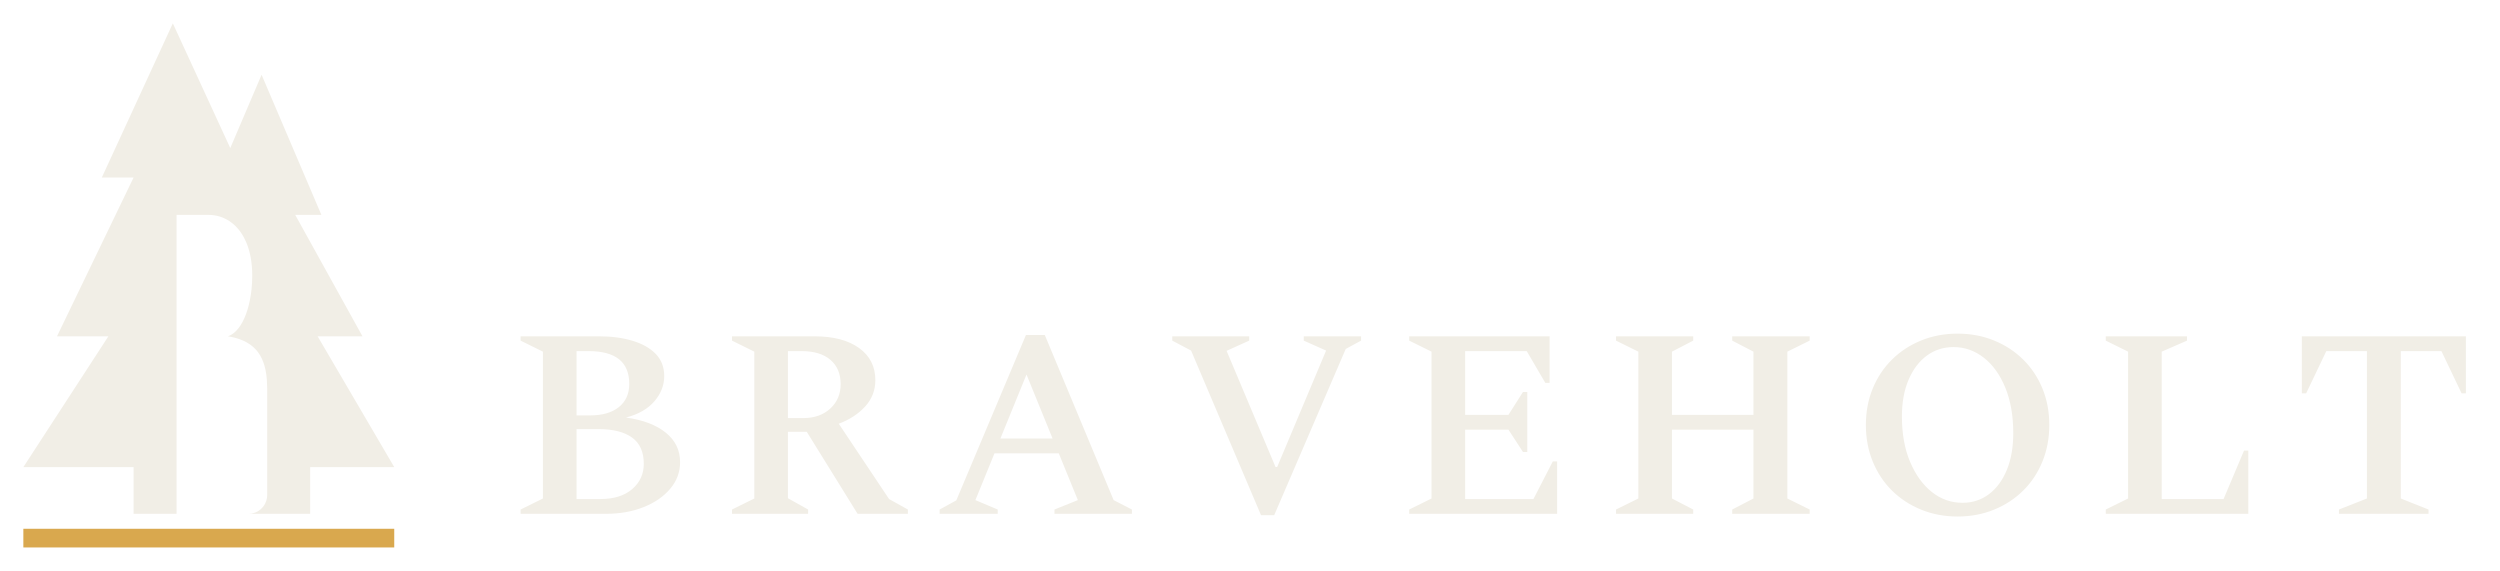
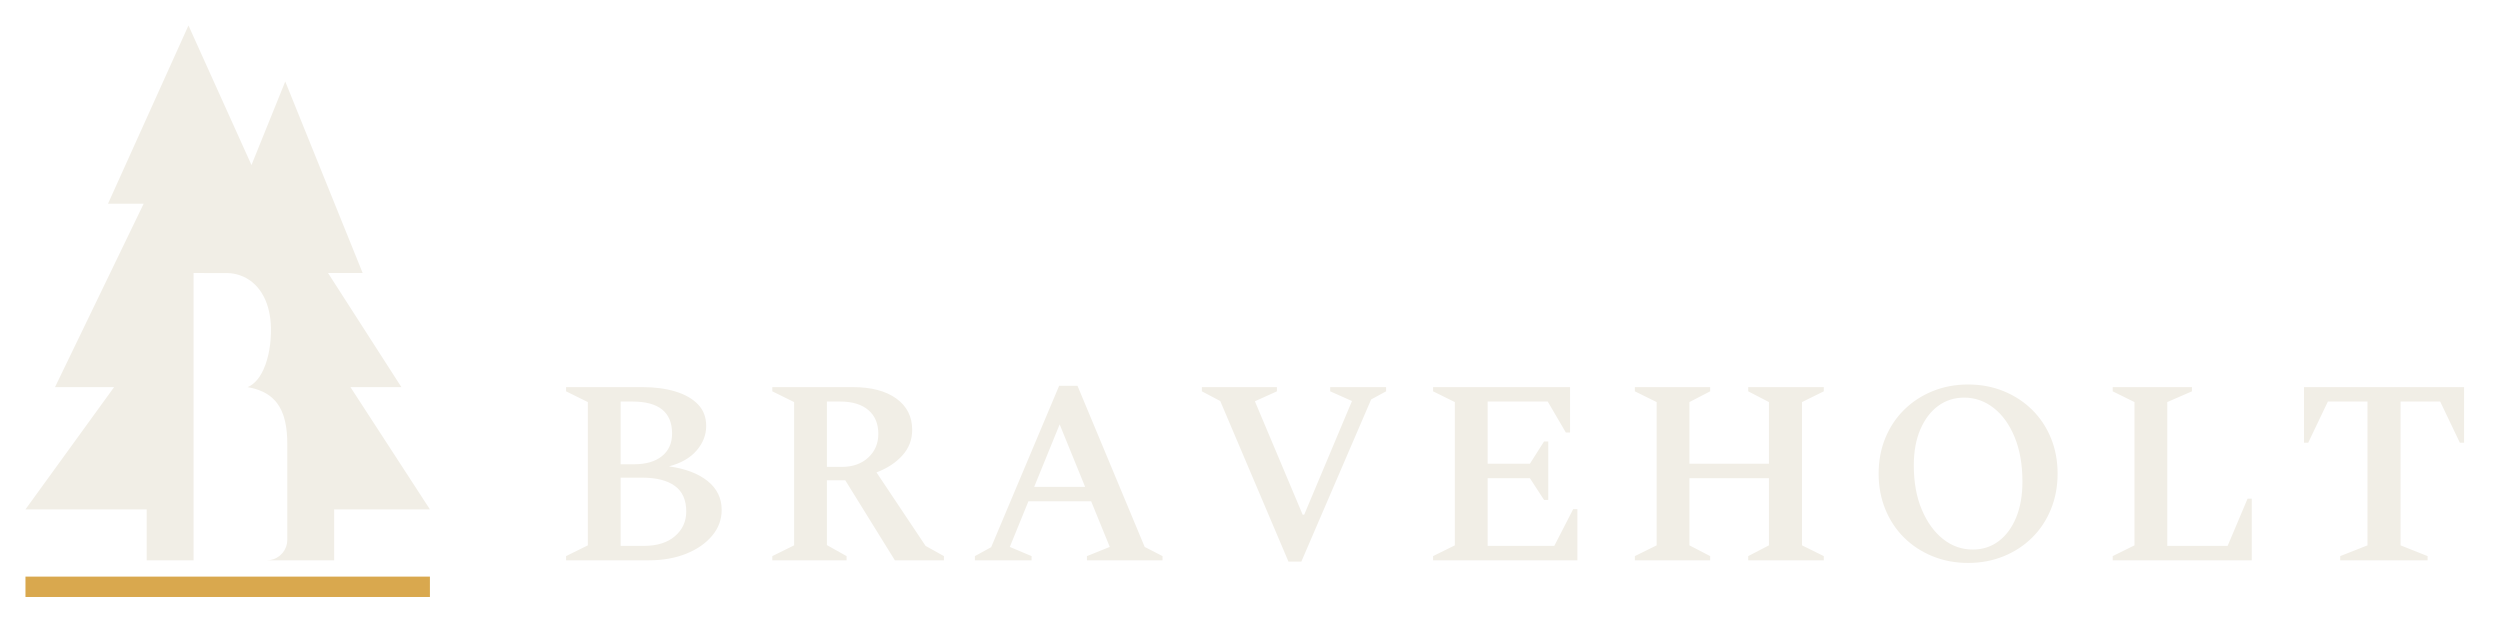
- <svg xmlns="http://www.w3.org/2000/svg" viewBox="9 1 267.600 61.1" role="img" aria-label="Braveholt">
-   <path fill="#F1EEE6" fill-rule="evenodd" d="M15.100 37.000 L20.600 37.000 L11.500 51.000 L23.300 51.000 L23.300 56.000 L27.900 56.000 L27.900 24.000 L31.302 24.000 L31.623 24.012 L31.939 24.047 L32.248 24.106 L32.550 24.188 L32.844 24.293 L33.269 24.494 L33.540 24.657 L33.927 24.943 L34.172 25.161 L34.515 25.531 L34.728 25.805 L34.926 26.102 L35.110 26.419 L35.358 26.937 L35.503 27.309 L35.630 27.702 L35.740 28.116 L35.832 28.551 L35.904 29.008 L35.957 29.484 L35.989 29.982 L36.000 30.500 L35.981 31.231 L35.925 31.955 L35.858 32.490 L35.737 33.183 L35.623 33.684 L35.488 34.165 L35.334 34.622 L35.159 35.052 L34.965 35.451 L34.752 35.816 L34.519 36.142 L34.267 36.428 L33.997 36.668 L33.708 36.860 L33.400 37.000 L33.783 37.070 L34.317 37.202 L34.647 37.308 L35.105 37.494 L35.385 37.636 L35.770 37.876 L36.113 38.148 L36.416 38.452 L36.597 38.672 L36.837 39.029 L37.041 39.417 L37.211 39.837 L37.306 40.134 L37.422 40.606 L37.507 41.109 L37.564 41.642 L37.600 42.600 L37.600 54.000 L37.581 54.270 L37.509 54.593 L37.358 54.951 L37.182 55.220 L36.919 55.500 L36.607 55.726 L36.316 55.867 L35.936 55.971 L35.600 56.000 L42.200 56.000 L42.200 51.000 L51.200 51.000 L43.000 37.000 L47.800 37.000 L40.600 24.000 L43.400 24.000 L37.000 9.000 L33.649 16.851 L27.500 3.500 L19.900 20.000 L23.300 20.000Z" />
+ <svg xmlns="http://www.w3.org/2000/svg" viewBox="9 1 245.400 61.1" role="img" aria-label="Braveholt">
+   <path fill="#F1EEE6" fill-rule="evenodd" d="M14.400 39.000 L20.200 39.000 L11.500 51.000 L23.400 51.000 L23.400 56.000 L28.000 56.000 L28.000 27.800 L31.344 27.803 L31.643 27.823 L31.936 27.864 L32.223 27.925 L32.502 28.005 L32.907 28.163 L33.166 28.294 L33.537 28.525 L33.771 28.704 L34.102 29.008 L34.308 29.235 L34.501 29.481 L34.681 29.745 L34.924 30.177 L35.067 30.488 L35.195 30.818 L35.307 31.166 L35.401 31.532 L35.478 31.916 L35.537 32.318 L35.577 32.737 L35.597 33.175 L35.595 33.715 L35.562 34.340 L35.516 34.801 L35.425 35.402 L35.336 35.838 L35.189 36.396 L35.058 36.792 L34.856 37.287 L34.685 37.629 L34.496 37.943 L34.290 38.226 L34.067 38.476 L33.828 38.690 L33.572 38.866 L33.300 39.000 L33.656 39.070 L34.152 39.202 L34.459 39.308 L34.883 39.494 L35.144 39.636 L35.501 39.876 L35.718 40.054 L36.011 40.347 L36.187 40.560 L36.421 40.907 L36.622 41.284 L36.790 41.694 L36.885 41.984 L37.002 42.445 L37.091 42.938 L37.153 43.461 L37.189 44.015 L37.200 44.600 L37.200 54.000 L37.172 54.336 L37.089 54.655 L36.926 55.007 L36.742 55.270 L36.470 55.542 L36.151 55.758 L35.855 55.889 L35.537 55.971 L35.200 56.000 L41.800 56.000 L41.800 51.000 L51.200 51.000 L43.400 39.000 L48.400 39.000 L41.200 27.800 L44.600 27.800 L37.000 9.000 L33.685 17.201 L27.500 3.500 L19.600 21.000 L23.100 21.000Z" />
  <path fill="#D9A84E" d="M11.5 57.6 H51.2 V59.6 H11.5Z" />
-   <path fill="#F1EEE6" transform="translate(63.200 56.000) scale(0.028788)" d="M53 0V-16L136 -57V-603L53 -644V-660H345Q414 -660 469.0 -643.5Q524 -627 555.5 -594.5Q587 -562 587 -512Q587 -461 550.5 -418.5Q514 -376 445 -358Q539 -345 592.5 -302.0Q646 -259 646 -192Q646 -137 609.5 -93.5Q573 -50 510.5 -25.0Q448 0 369 0ZM306 -605H261V-366H312Q380 -366 418.5 -397.0Q457 -428 457 -483Q457 -605 306 -605ZM343 -315H261V-55H350Q425 -55 468.0 -92.0Q511 -129 511 -186Q511 -252 467.5 -283.5Q424 -315 343 -315ZM839.0 0V-16L922.0 -57V-603L839.0 -644V-660H1146.0Q1251.0 -660 1311.5 -616.5Q1372.0 -573 1372.0 -497Q1372.0 -441 1334.5 -399.5Q1297.0 -358 1236.0 -335L1423.0 -55L1493.0 -16V0H1306.0L1117.0 -305H1047.0V-58L1122.0 -16V0ZM1098.0 -605H1047.0V-356H1104.0Q1166.0 -356 1204.5 -391.5Q1243.0 -427 1243.0 -482Q1243.0 -540 1205.0 -572.5Q1167.0 -605 1098.0 -605ZM1611.0 0V-16L1673.0 -50L1932.0 -665H2002.0L2258.0 -51L2326.0 -16V0H2038.0V-16L2125.0 -51L2054.0 -225H1815.0L1744.0 -51L1827.0 -16V0ZM1837.0 -280H2031.0L1934.0 -518ZM2806.0 5 2546.0 -607 2476.0 -644V-660H2762.0V-644L2678.0 -606L2860.0 -174H2866.0L3048.0 -607L2965.0 -644V-660H3178.0V-644L3121.0 -613L2855.0 5ZM3357.0 0V-16L3440.0 -57V-603L3357.0 -644V-660H3879.0V-487H3863.0L3794.0 -605H3565.0V-368H3726.0L3780.0 -453H3796.0V-230H3780.0L3726.0 -313H3565.0V-55H3819.0L3891.0 -195H3907.0V0ZM4126.0 0V-16L4209.0 -57V-603L4126.0 -644V-660H4413.0V-644L4334.0 -603V-368H4637.0V-603L4558.0 -644V-660H4846.0V-644L4763.0 -603V-57L4846.0 -16V0H4558.0V-16L4637.0 -57V-313H4334.0V-57L4413.0 -16V0ZM5396.0 10Q5323.0 10 5260.5 -15.5Q5198.0 -41 5152.0 -86.5Q5106.0 -132 5080.5 -194.5Q5055.0 -257 5055.0 -330Q5055.0 -404 5080.5 -466.0Q5106.0 -528 5152.0 -573.5Q5198.0 -619 5260.5 -644.5Q5323.0 -670 5396.0 -670Q5469.0 -670 5531.5 -644.5Q5594.0 -619 5640.0 -573.5Q5686.0 -528 5711.5 -466.0Q5737.0 -404 5737.0 -330Q5737.0 -257 5711.5 -194.5Q5686.0 -132 5640.0 -86.5Q5594.0 -41 5531.5 -15.5Q5469.0 10 5396.0 10ZM5414.0 -41Q5470.0 -41 5512.5 -73.0Q5555.0 -105 5579.0 -163.0Q5603.0 -221 5603.0 -300Q5603.0 -397 5573.5 -469.0Q5544.0 -541 5493.5 -580.5Q5443.0 -620 5381.0 -620Q5325.0 -620 5282.0 -588.5Q5239.0 -557 5214.0 -499.0Q5189.0 -441 5189.0 -362Q5189.0 -265 5219.5 -193.0Q5250.0 -121 5300.5 -81.0Q5351.0 -41 5414.0 -41ZM5947.0 0V-16L6030.0 -57V-603L5947.0 -644V-660H6249.0V-644L6155.0 -603V-55H6385.0L6461.0 -235H6477.0V0ZM6814.0 0V-16L6918.0 -57V-605H6767.0L6692.0 -448H6676.0V-660H7286.0V-448H7270.0L7195.0 -605H7044.0V-57L7147.0 -16V0Z" />
+   <path fill="#F1EEE6" transform="translate(63.200 56.000) scale(0.025758)" d="M53 0V-16L136 -57V-603L53 -644V-660H345Q414 -660 469.0 -643.5Q524 -627 555.5 -594.5Q587 -562 587 -512Q587 -461 550.5 -418.5Q514 -376 445 -358Q539 -345 592.5 -302.0Q646 -259 646 -192Q646 -137 609.5 -93.5Q573 -50 510.5 -25.0Q448 0 369 0ZM306 -605H261V-366H312Q380 -366 418.5 -397.0Q457 -428 457 -483Q457 -605 306 -605ZM343 -315H261V-55H350Q425 -55 468.0 -92.0Q511 -129 511 -186Q511 -252 467.5 -283.5Q424 -315 343 -315ZM839.0 0V-16L922.0 -57V-603L839.0 -644V-660H1146.0Q1251.0 -660 1311.5 -616.5Q1372.0 -573 1372.0 -497Q1372.0 -441 1334.5 -399.5Q1297.0 -358 1236.0 -335L1423.0 -55L1493.0 -16V0H1306.0L1117.0 -305H1047.0V-58L1122.0 -16V0ZM1098.0 -605H1047.0V-356H1104.0Q1166.0 -356 1204.5 -391.5Q1243.0 -427 1243.0 -482Q1243.0 -540 1205.0 -572.5Q1167.0 -605 1098.0 -605ZM1611.0 0V-16L1673.0 -50L1932.0 -665H2002.0L2258.0 -51L2326.0 -16V0H2038.0V-16L2125.0 -51L2054.0 -225H1815.0L1744.0 -51L1827.0 -16V0ZM1837.0 -280H2031.0L1934.0 -518ZM2806.0 5 2546.0 -607 2476.0 -644V-660H2762.0V-644L2678.0 -606L2860.0 -174H2866.0L3048.0 -607L2965.0 -644V-660H3178.0V-644L3121.0 -613L2855.0 5ZM3357.0 0V-16L3440.0 -57V-603L3357.0 -644V-660H3879.0V-487H3863.0L3794.0 -605H3565.0V-368H3726.0L3780.0 -453H3796.0V-230H3780.0L3726.0 -313H3565.0V-55H3819.0L3891.0 -195H3907.0V0ZM4126.0 0V-16L4209.0 -57V-603L4126.0 -644V-660H4413.0V-644L4334.0 -603V-368H4637.0V-603L4558.0 -644V-660H4846.0V-644L4763.0 -603V-57L4846.0 -16V0H4558.0V-16L4637.0 -57V-313H4334.0V-57L4413.0 -16V0ZM5396.0 10Q5323.0 10 5260.5 -15.5Q5198.0 -41 5152.0 -86.5Q5106.0 -132 5080.5 -194.5Q5055.0 -257 5055.0 -330Q5055.0 -404 5080.5 -466.0Q5106.0 -528 5152.0 -573.5Q5198.0 -619 5260.5 -644.5Q5323.0 -670 5396.0 -670Q5469.0 -670 5531.5 -644.5Q5594.0 -619 5640.0 -573.5Q5686.0 -528 5711.5 -466.0Q5737.0 -404 5737.0 -330Q5737.0 -257 5711.5 -194.5Q5686.0 -132 5640.0 -86.5Q5594.0 -41 5531.5 -15.5Q5469.0 10 5396.0 10ZM5414.0 -41Q5470.0 -41 5512.5 -73.0Q5555.0 -105 5579.0 -163.0Q5603.0 -221 5603.0 -300Q5603.0 -397 5573.5 -469.0Q5544.0 -541 5493.5 -580.5Q5443.0 -620 5381.0 -620Q5325.0 -620 5282.0 -588.5Q5239.0 -557 5214.0 -499.0Q5189.0 -441 5189.0 -362Q5189.0 -265 5219.5 -193.0Q5250.0 -121 5300.5 -81.0Q5351.0 -41 5414.0 -41ZM5947.0 0V-16L6030.0 -57V-603L5947.0 -644V-660H6249.0V-644L6155.0 -603V-55H6385.0L6461.0 -235H6477.0V0ZM6814.0 0V-16L6918.0 -57V-605H6767.0L6692.0 -448H6676.0V-660H7286.0V-448H7270.0L7195.0 -605H7044.0V-57L7147.0 -16V0Z" />
</svg>
